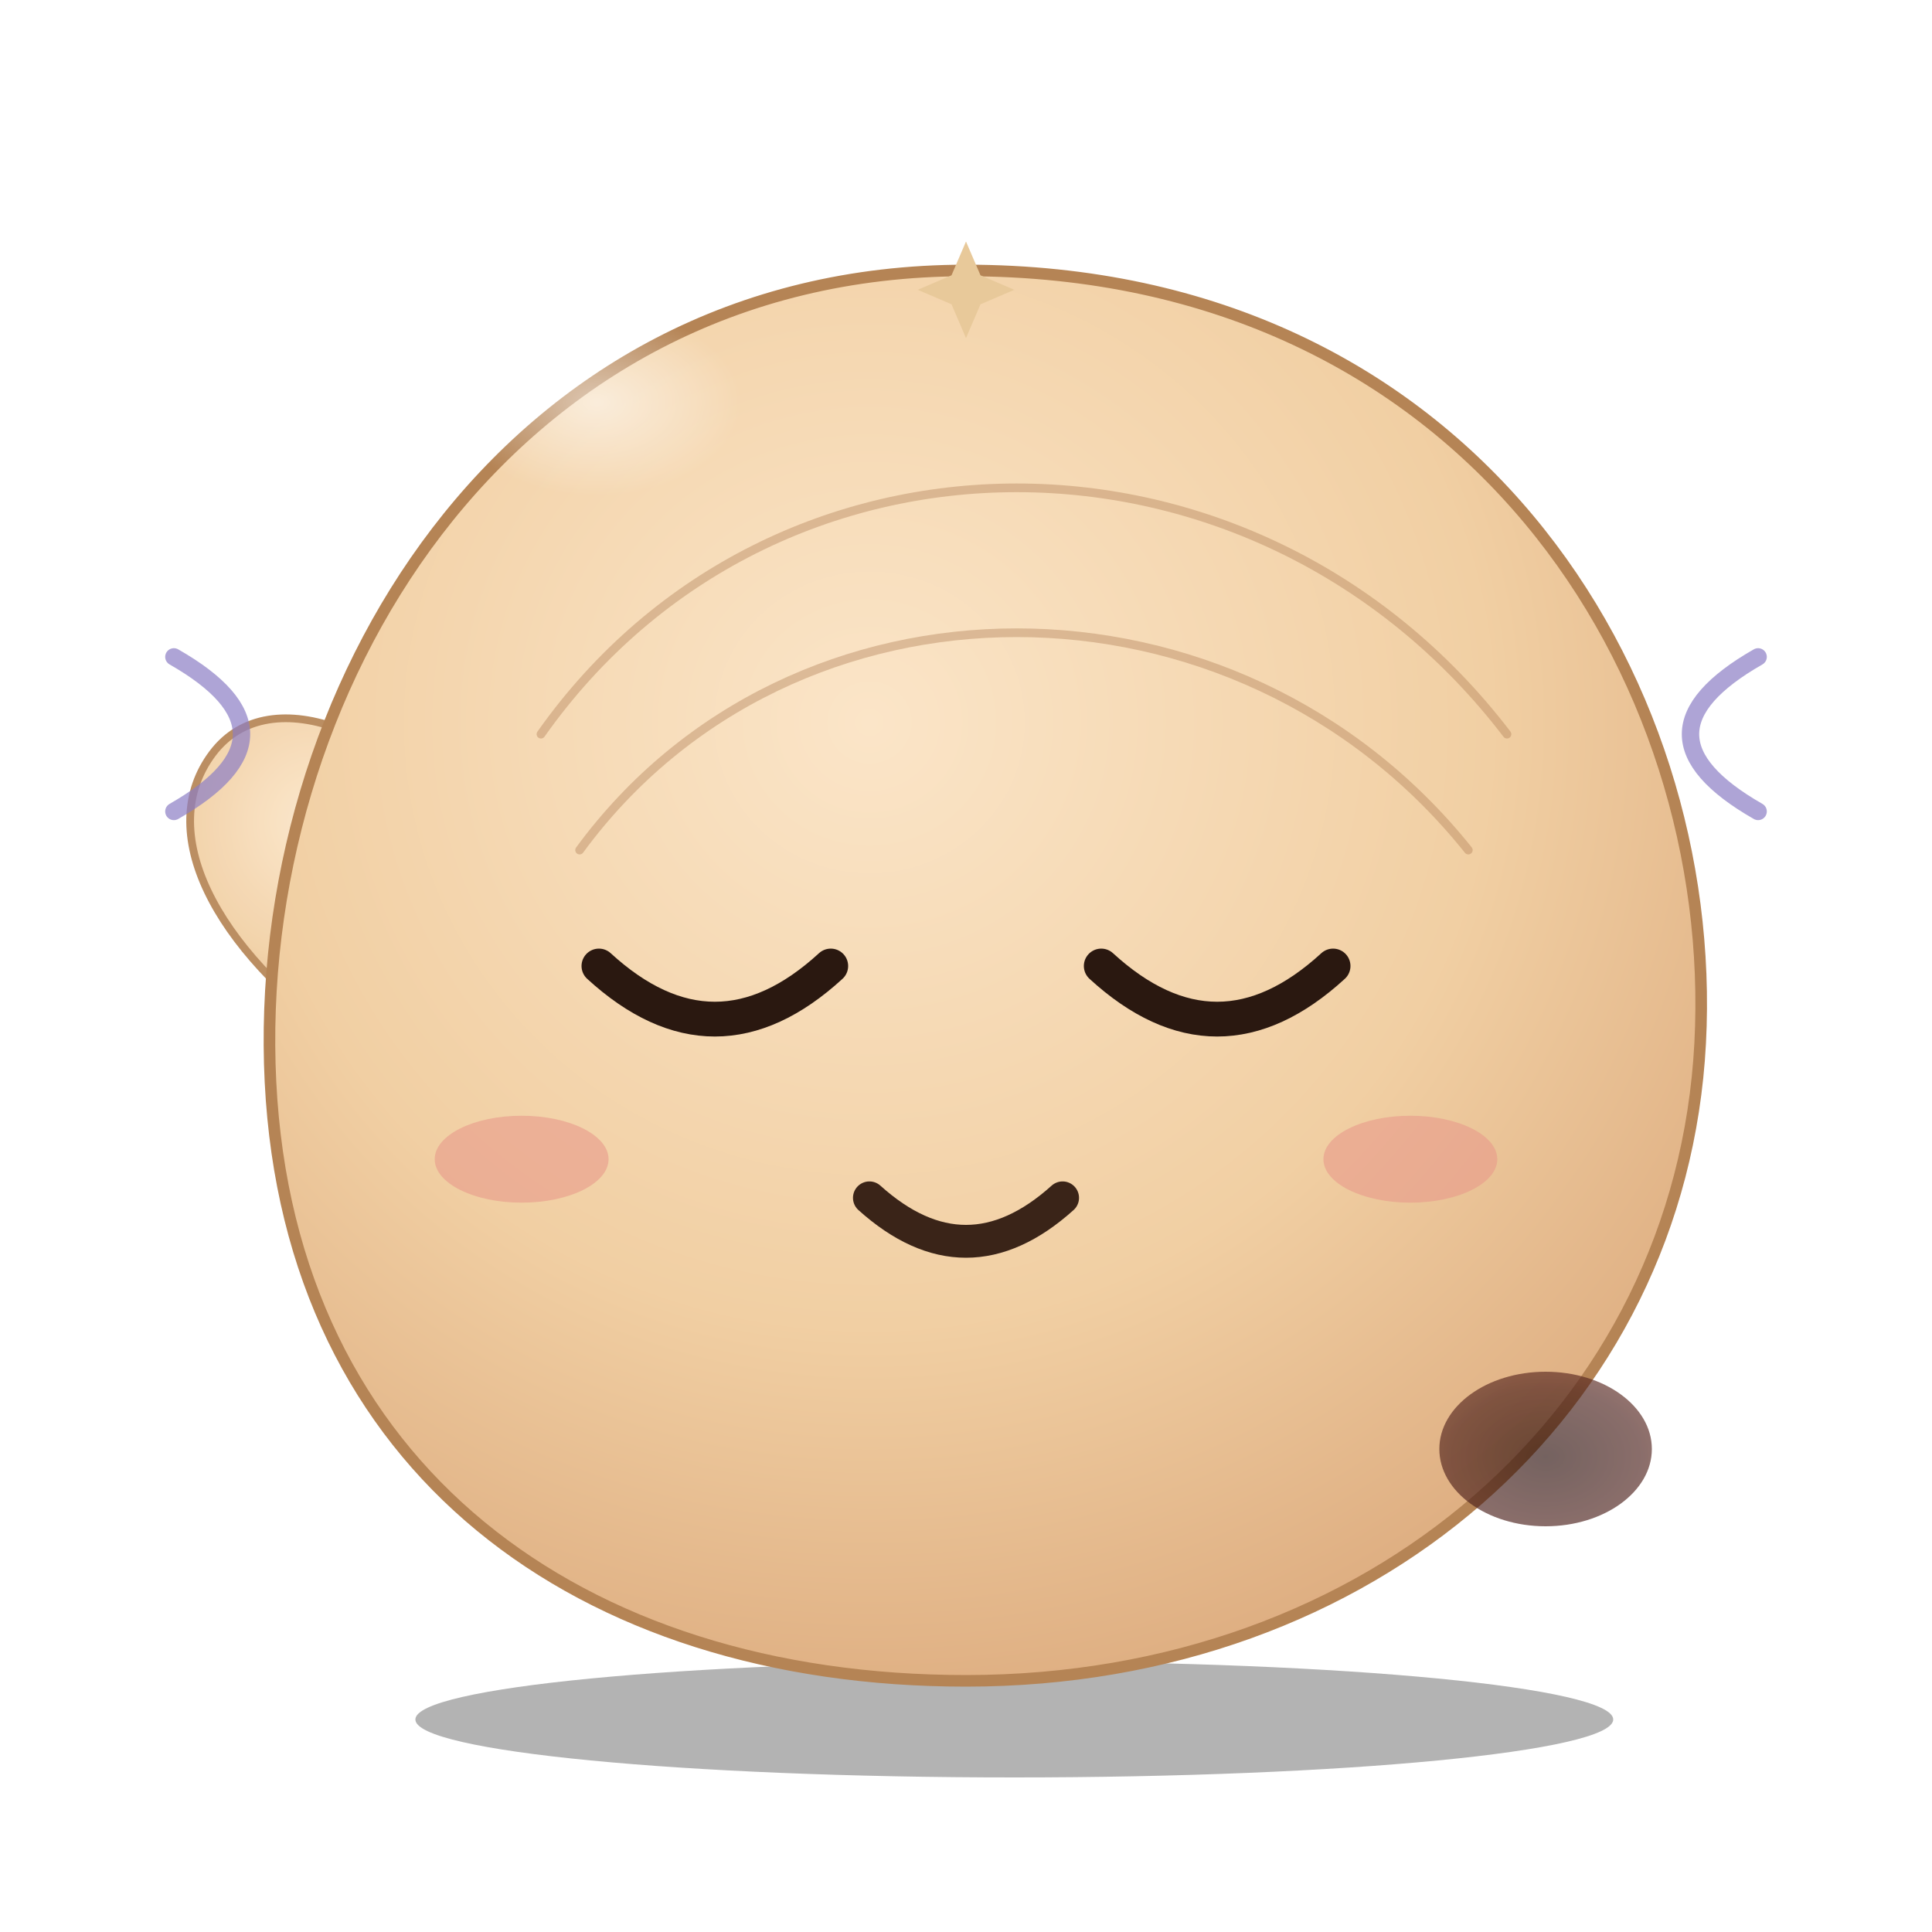
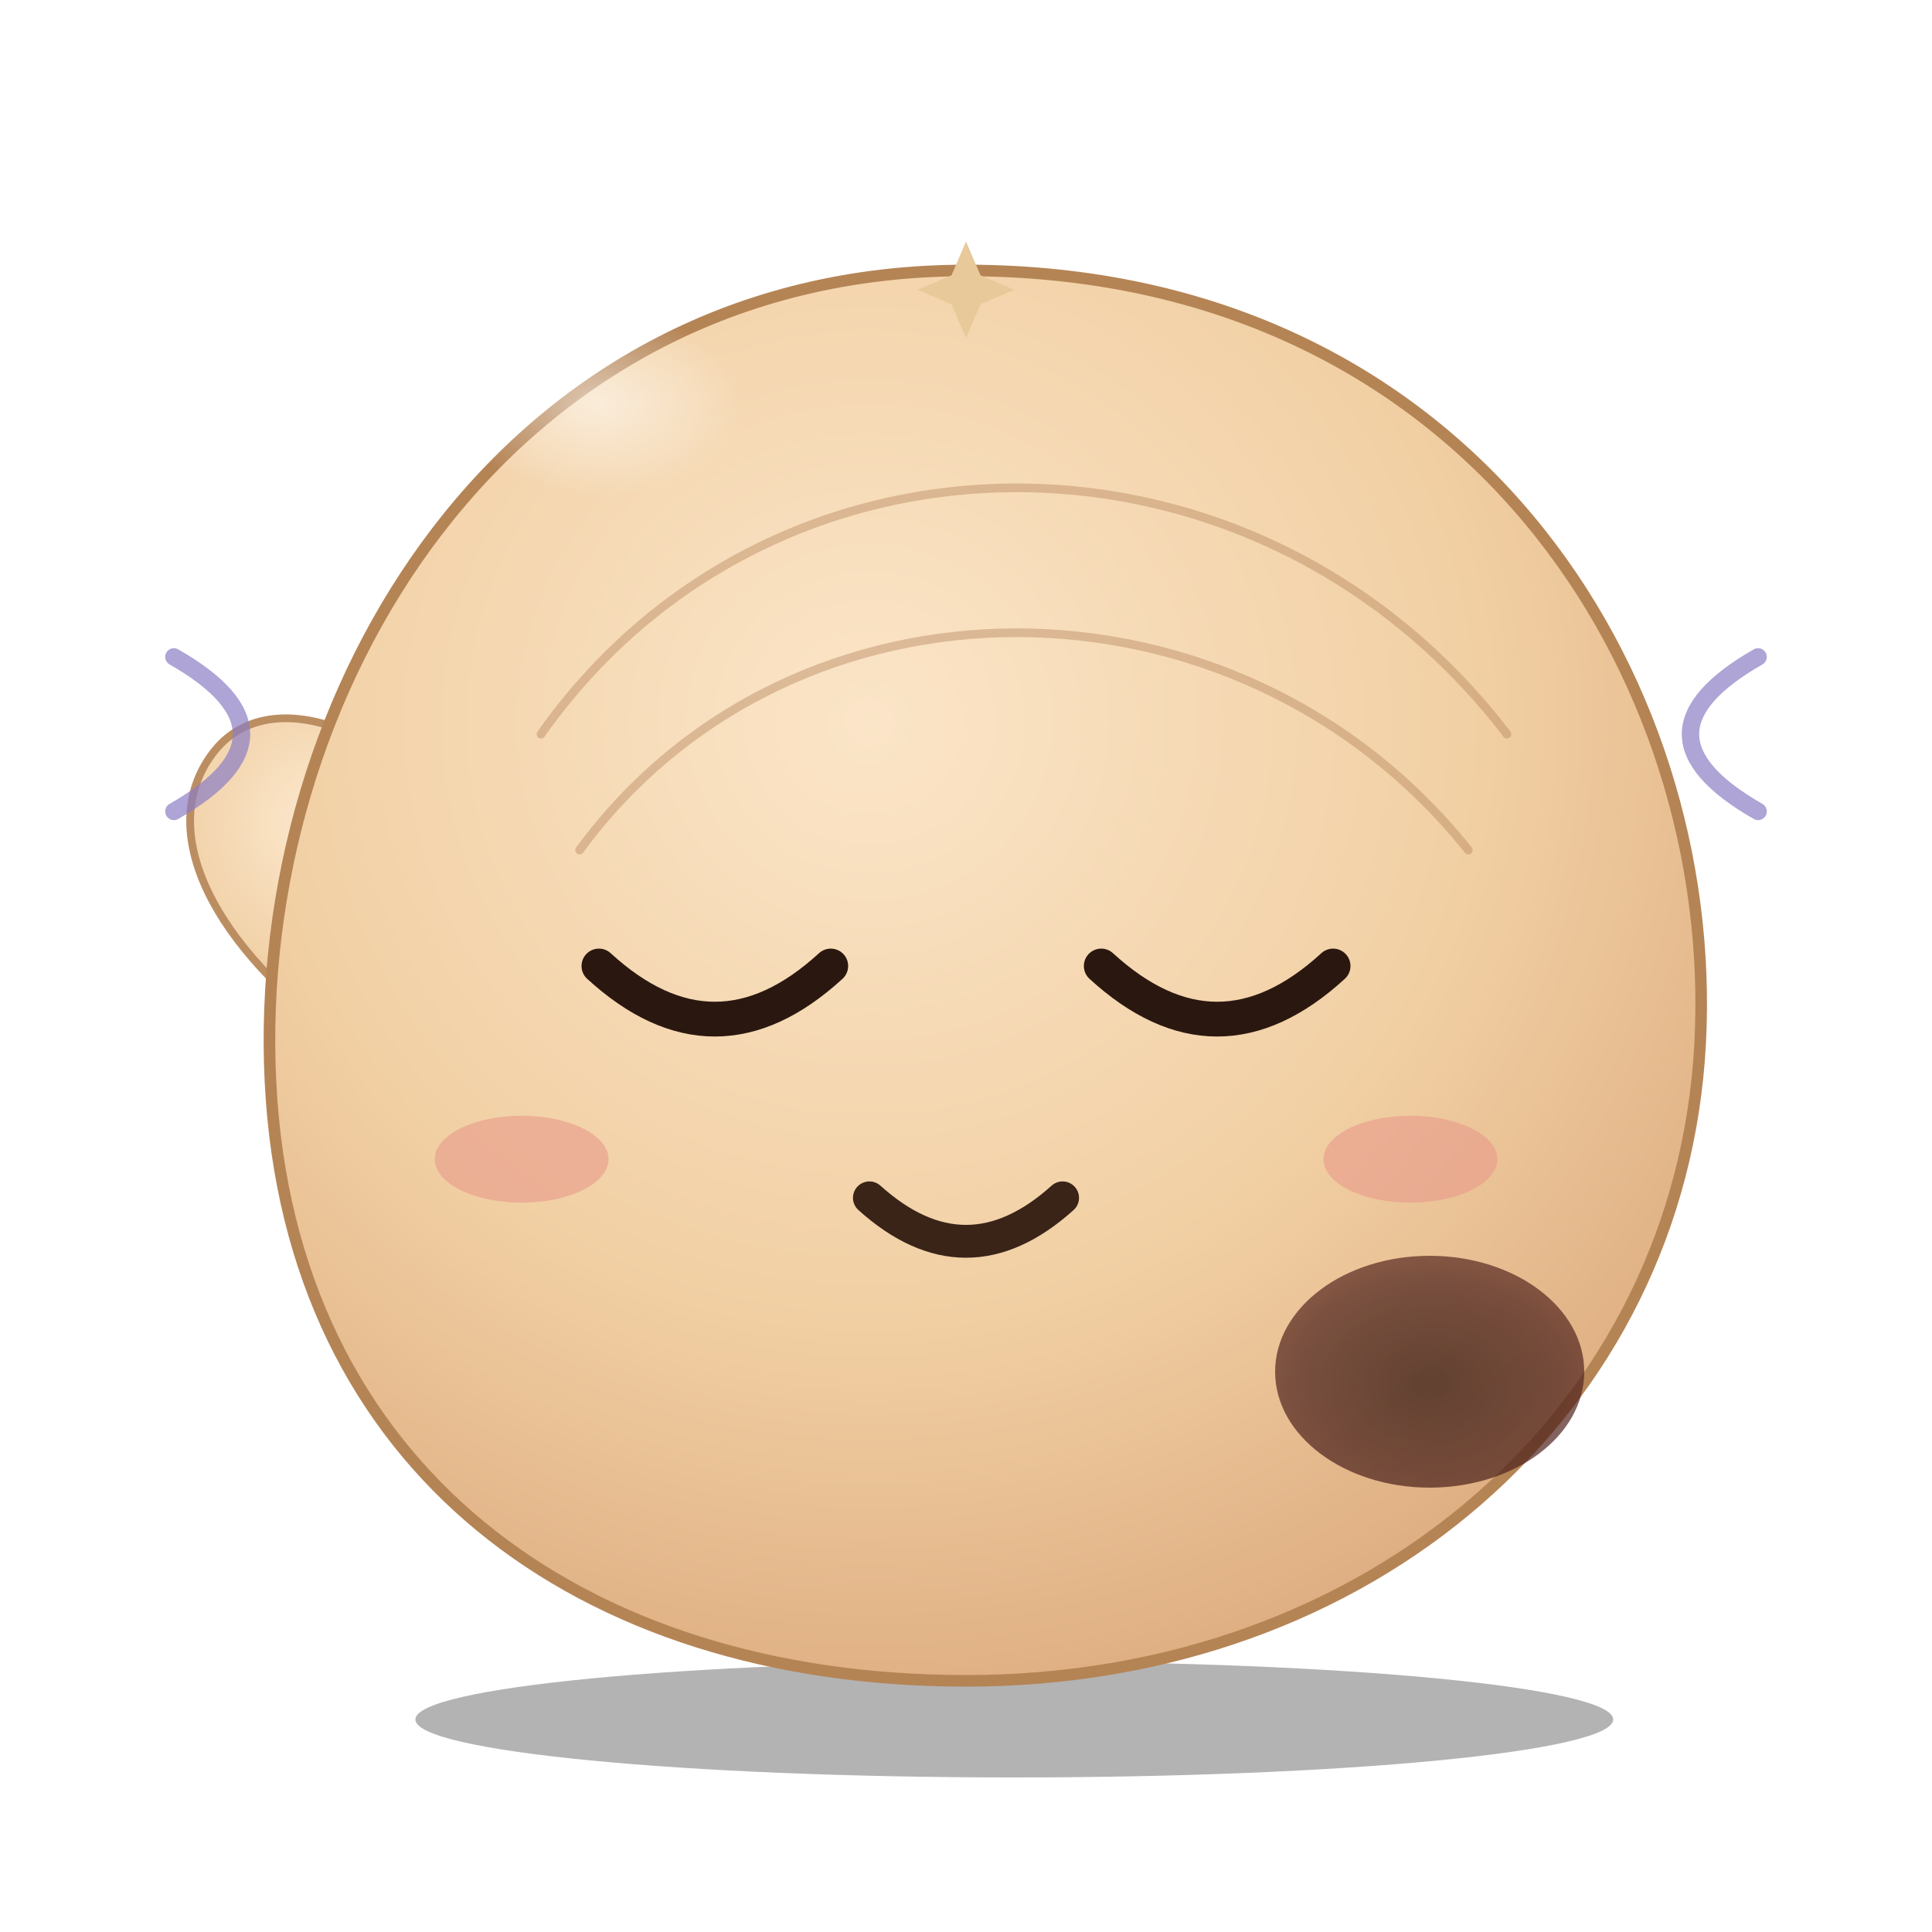
<svg xmlns="http://www.w3.org/2000/svg" viewBox="0 0 200 200" width="200" height="200">
  <defs>
    <radialGradient id="bodyGrad" cx="42%" cy="32%" r="78%">
      <stop offset="0%" stop-color="#fbe5c8" />
      <stop offset="55%" stop-color="#f1cfa3" />
      <stop offset="100%" stop-color="#d9a578" />
    </radialGradient>
    <radialGradient id="apertureGrad" cx="50%" cy="55%" r="55%">
      <stop offset="0%" stop-color="#2a0e0a" />
      <stop offset="80%" stop-color="#4a1f1a" />
      <stop offset="100%" stop-color="#5a2820" />
    </radialGradient>
    <radialGradient id="gleam" cx="32%" cy="22%" r="22%">
      <stop offset="0%" stop-color="#fff" stop-opacity="0.55" />
      <stop offset="100%" stop-color="#fff" stop-opacity="0" />
    </radialGradient>
  </defs>
  <ellipse cx="105" cy="178" rx="62" ry="6" fill="#000" opacity="0.30" />
  <path d="M 36 108 C 22 98, 16 86, 22 78 C 28 70, 42 76, 50 88 Z" fill="url(#bodyGrad)" stroke="#b58455" stroke-width="0.8" opacity="0.92" />
  <path d="M 100 28 C 152 28, 178 70, 176 108 C 174 146, 142 174, 100 174 C 60 174, 30 152, 28 112 C 26 72, 52 28, 100 28 Z" fill="url(#bodyGrad)" stroke="#b58455" stroke-width="1.2" />
  <g fill="none" stroke="#b07e54" stroke-width="0.9" opacity="0.40" stroke-linecap="round">
    <path d="M 56 76  C 80 42, 130 42, 156 76" />
    <path d="M 60 88  C 82 58, 128 58, 152 88" />
  </g>
  <ellipse cx="74" cy="54" rx="34" ry="22" fill="url(#gleam)" />
-   <ellipse cx="160" cy="150" rx="11" ry="8" fill="url(#apertureGrad)" opacity="0.65" />
+   <ellipse cx="148" cy="142" rx="16" ry="12" fill="url(#apertureGrad)" opacity="0.7" />
  <path d="M 62 100 Q 74 111 86 100" fill="none" stroke="#2a1810" stroke-width="3.6" stroke-linecap="round" />
  <path d="M 114 100 Q 126 111 138 100" fill="none" stroke="#2a1810" stroke-width="3.6" stroke-linecap="round" />
  <path d="M 90 124 Q 100 133 110 124" fill="none" stroke="#3a2418" stroke-width="3.4" stroke-linecap="round" />
  <ellipse cx="54" cy="120" rx="9" ry="4.5" fill="#e89a8a" opacity="0.6" />
  <ellipse cx="146" cy="120" rx="9" ry="4.5" fill="#e89a8a" opacity="0.6" />
  <g fill="none" stroke="#8b7ec4" stroke-width="1.8" stroke-linecap="round" opacity="0.7">
    <path d="M 18 68 Q 32 76 18 84" />
    <path d="M 182 68 Q 168 76 182 84" />
  </g>
  <path d="M 100 25 L 101.5 28.5 L 105 30 L 101.5 31.5 L 100 35 L 98.5 31.5 L 95 30 L 98.5 28.5 Z" fill="#e8c99a" />
</svg>
